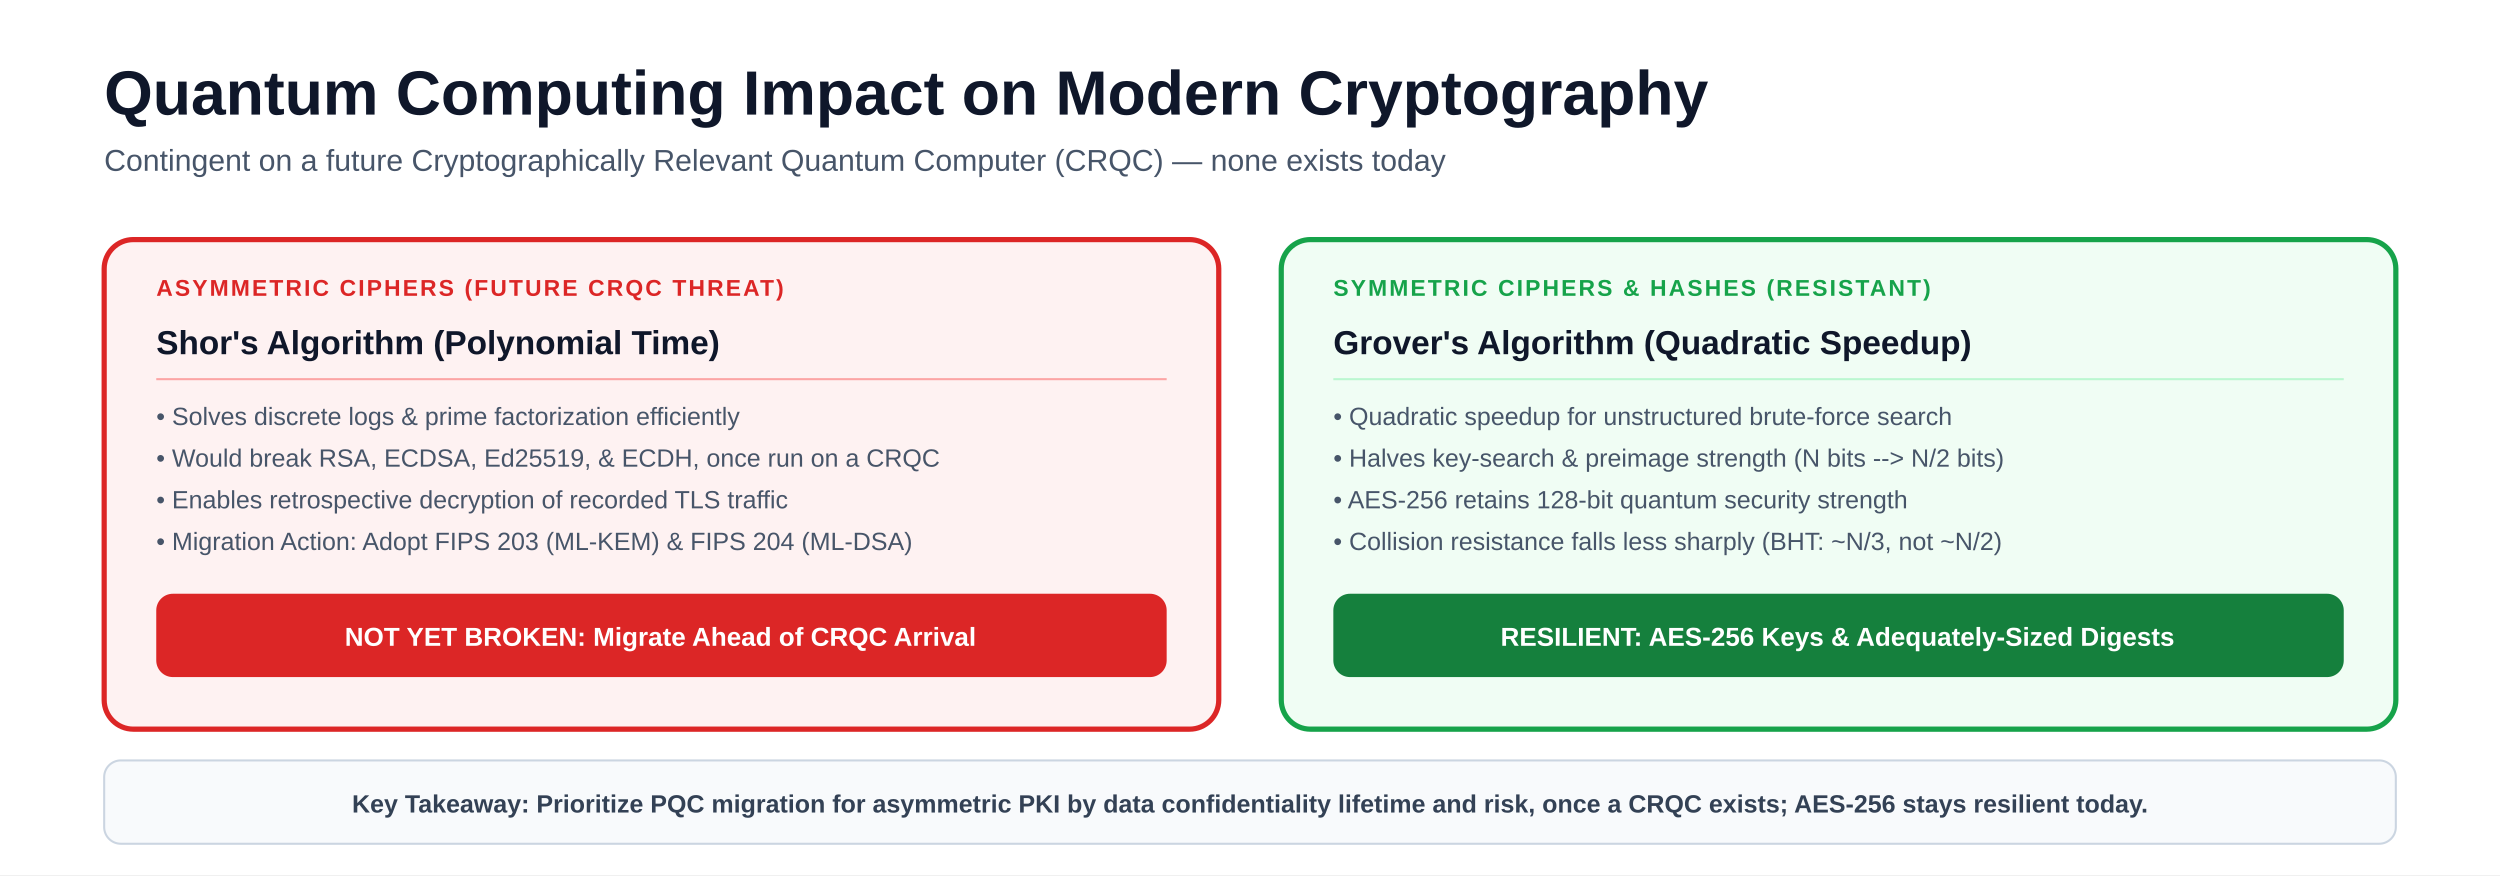
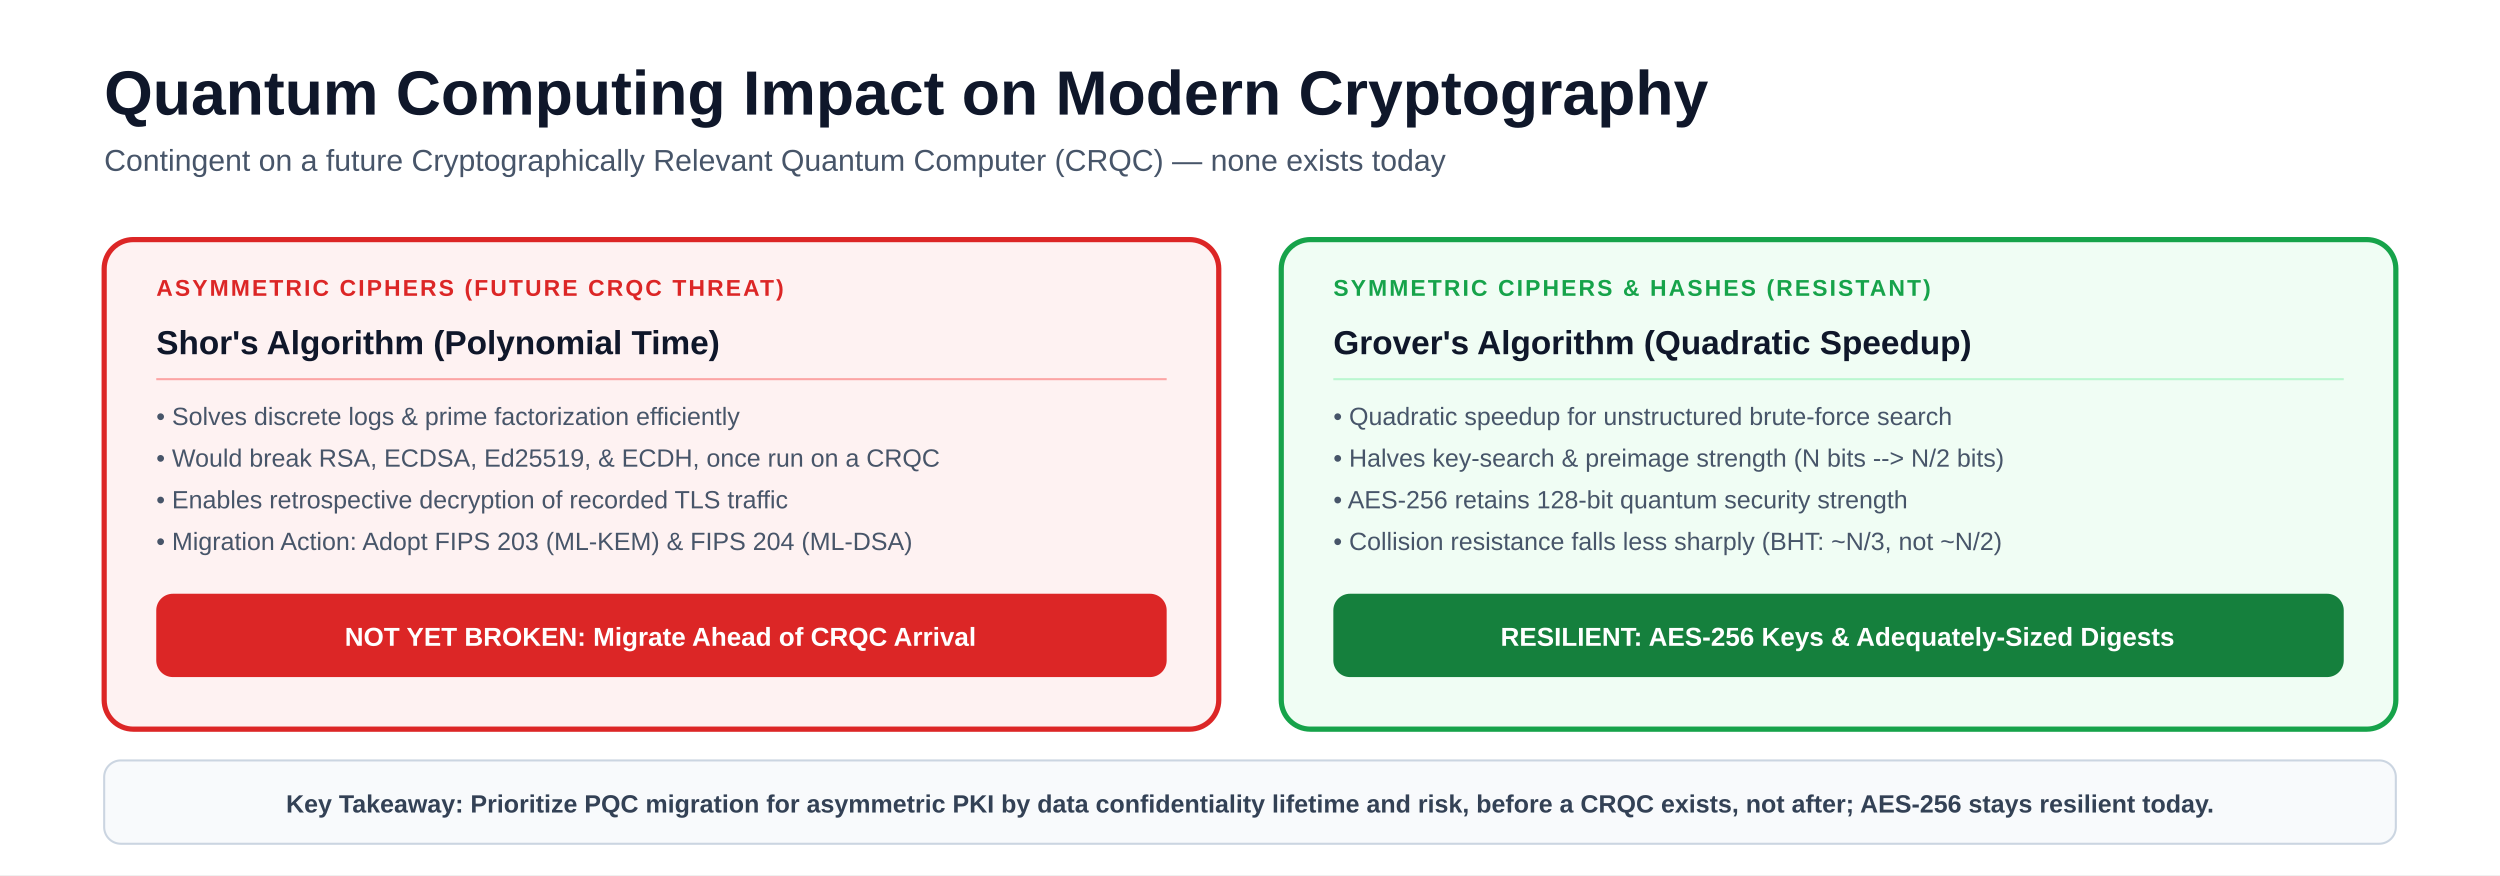
<svg xmlns="http://www.w3.org/2000/svg" viewBox="0 0 1200 420" font-family="-apple-system, BlinkMacSystemFont, 'Segoe UI', Arial, sans-serif">
  <rect width="1200" height="420" fill="#ffffff" />
  <text x="50" y="55" font-size="30" font-weight="850" fill="#0f172a">Quantum Computing Impact on Modern Cryptography</text>
  <text x="50" y="82" font-size="14.5" fill="#475569">Contingent on a future Cryptographically Relevant Quantum Computer (CRQC) — none exists today</text>
  <rect x="50" y="115" width="535" height="235" rx="14" fill="#fef2f2" stroke="#dc2626" stroke-width="2.5" />
  <text x="75" y="142" font-size="11" font-weight="900" letter-spacing="1" fill="#dc2626">ASYMMETRIC CIPHERS (FUTURE CRQC THREAT)</text>
  <text x="75" y="170" font-size="16" font-weight="800" fill="#0f172a">Shor's Algorithm (Polynomial Time)</text>
  <line x1="75" y1="182" x2="560" y2="182" stroke="#fca5a5" stroke-width="1" />
  <text x="75" y="204" font-size="12" fill="#475569">• Solves discrete logs &amp; prime factorization efficiently</text>
  <text x="75" y="224" fill="#475569" font-size="12">• Would break RSA, ECDSA, Ed25519, &amp; ECDH, once run on a CRQC</text>
  <text x="75" y="244" font-size="12" fill="#475569">• Enables retrospective decryption of recorded TLS traffic</text>
  <text x="75" y="264" font-size="12" fill="#475569">• Migration Action: Adopt FIPS 203 (ML-KEM) &amp; FIPS 204 (ML-DSA)</text>
  <rect x="75" y="285" width="485" height="40" rx="8" fill="#dc2626" />
  <text x="317" y="310" font-size="12.5" font-weight="800" fill="#ffffff" text-anchor="middle">NOT YET BROKEN: Migrate Ahead of CRQC Arrival</text>
  <rect x="615" y="115" width="535" height="235" rx="14" fill="#f0fdf4" stroke="#16a34a" stroke-width="2.5" />
  <text x="640" y="142" font-size="11" font-weight="900" letter-spacing="1" fill="#16a34a">SYMMETRIC CIPHERS &amp; HASHES (RESISTANT)</text>
  <text x="640" y="170" font-size="16" font-weight="800" fill="#0f172a">Grover's Algorithm (Quadratic Speedup)</text>
  <line x1="640" y1="182" x2="1125" y2="182" stroke="#bbf7d0" stroke-width="1" />
  <text x="640" y="204" font-size="12" fill="#475569">• Quadratic speedup for unstructured brute-force search</text>
  <text x="640" y="224" font-size="12" fill="#475569">• Halves key-search &amp; preimage strength (N bits --&gt; N/2 bits)</text>
  <text x="640" y="244" font-size="12" fill="#475569">• AES-256 retains 128-bit quantum security strength</text>
  <text x="640" y="264" font-size="12" fill="#475569">• Collision resistance falls less sharply (BHT: ~N/3, not ~N/2)</text>
  <rect x="640" y="285" width="485" height="40" rx="8" fill="#15803d" />
  <text x="882" y="310" font-size="12.5" font-weight="800" fill="#ffffff" text-anchor="middle">RESILIENT: AES-256 Keys &amp; Adequately-Sized Digests</text>
  <rect x="50" y="365" width="1100" height="40" rx="8" fill="#f8fafc" stroke="#cbd5e1" stroke-width="1" />
-   <text x="600" y="390" font-size="12" font-weight="700" fill="#334155" text-anchor="middle">Key Takeaway: Prioritize PQC migration for asymmetric PKI by data confidentiality lifetime and risk, once a CRQC exists; AES-256 stays resilient today.</text>
+   <text x="600" y="390" font-size="12" font-weight="700" fill="#334155" text-anchor="middle">Key Takeaway: Prioritize PQC migration for asymmetric PKI by data confidentiality lifetime and risk, before a CRQC exists, not after; AES-256 stays resilient today.</text>
</svg>
